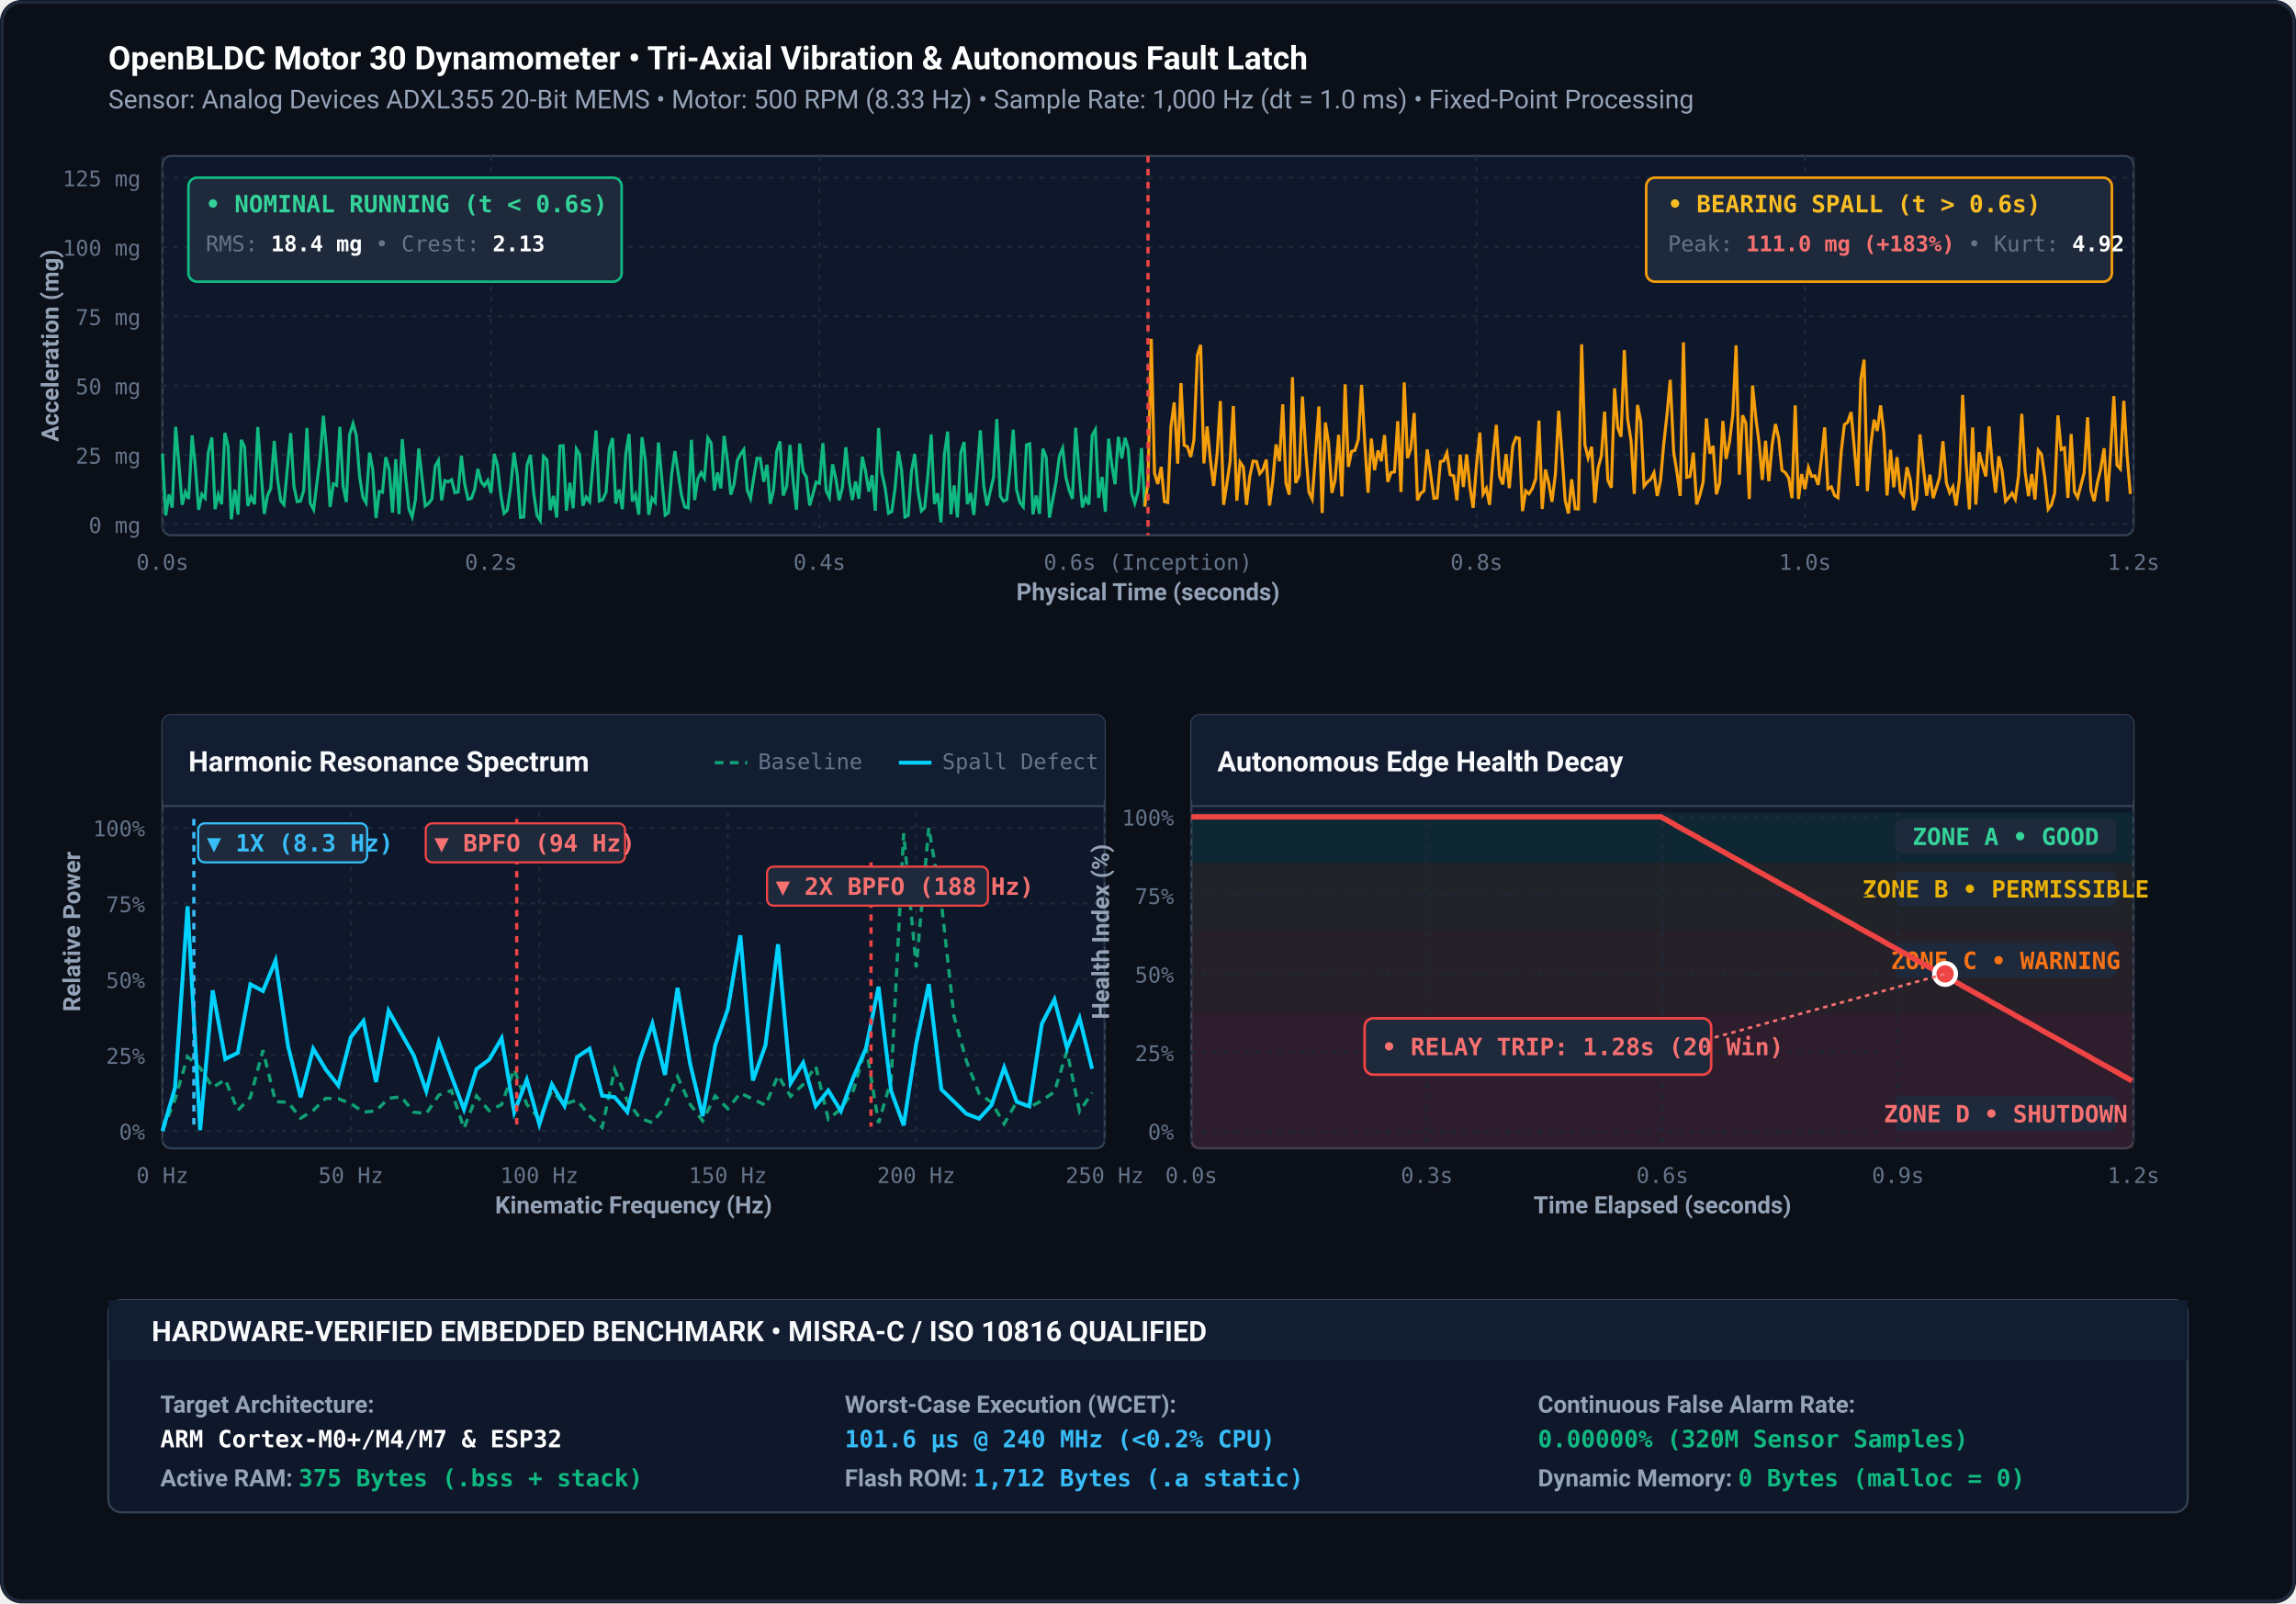
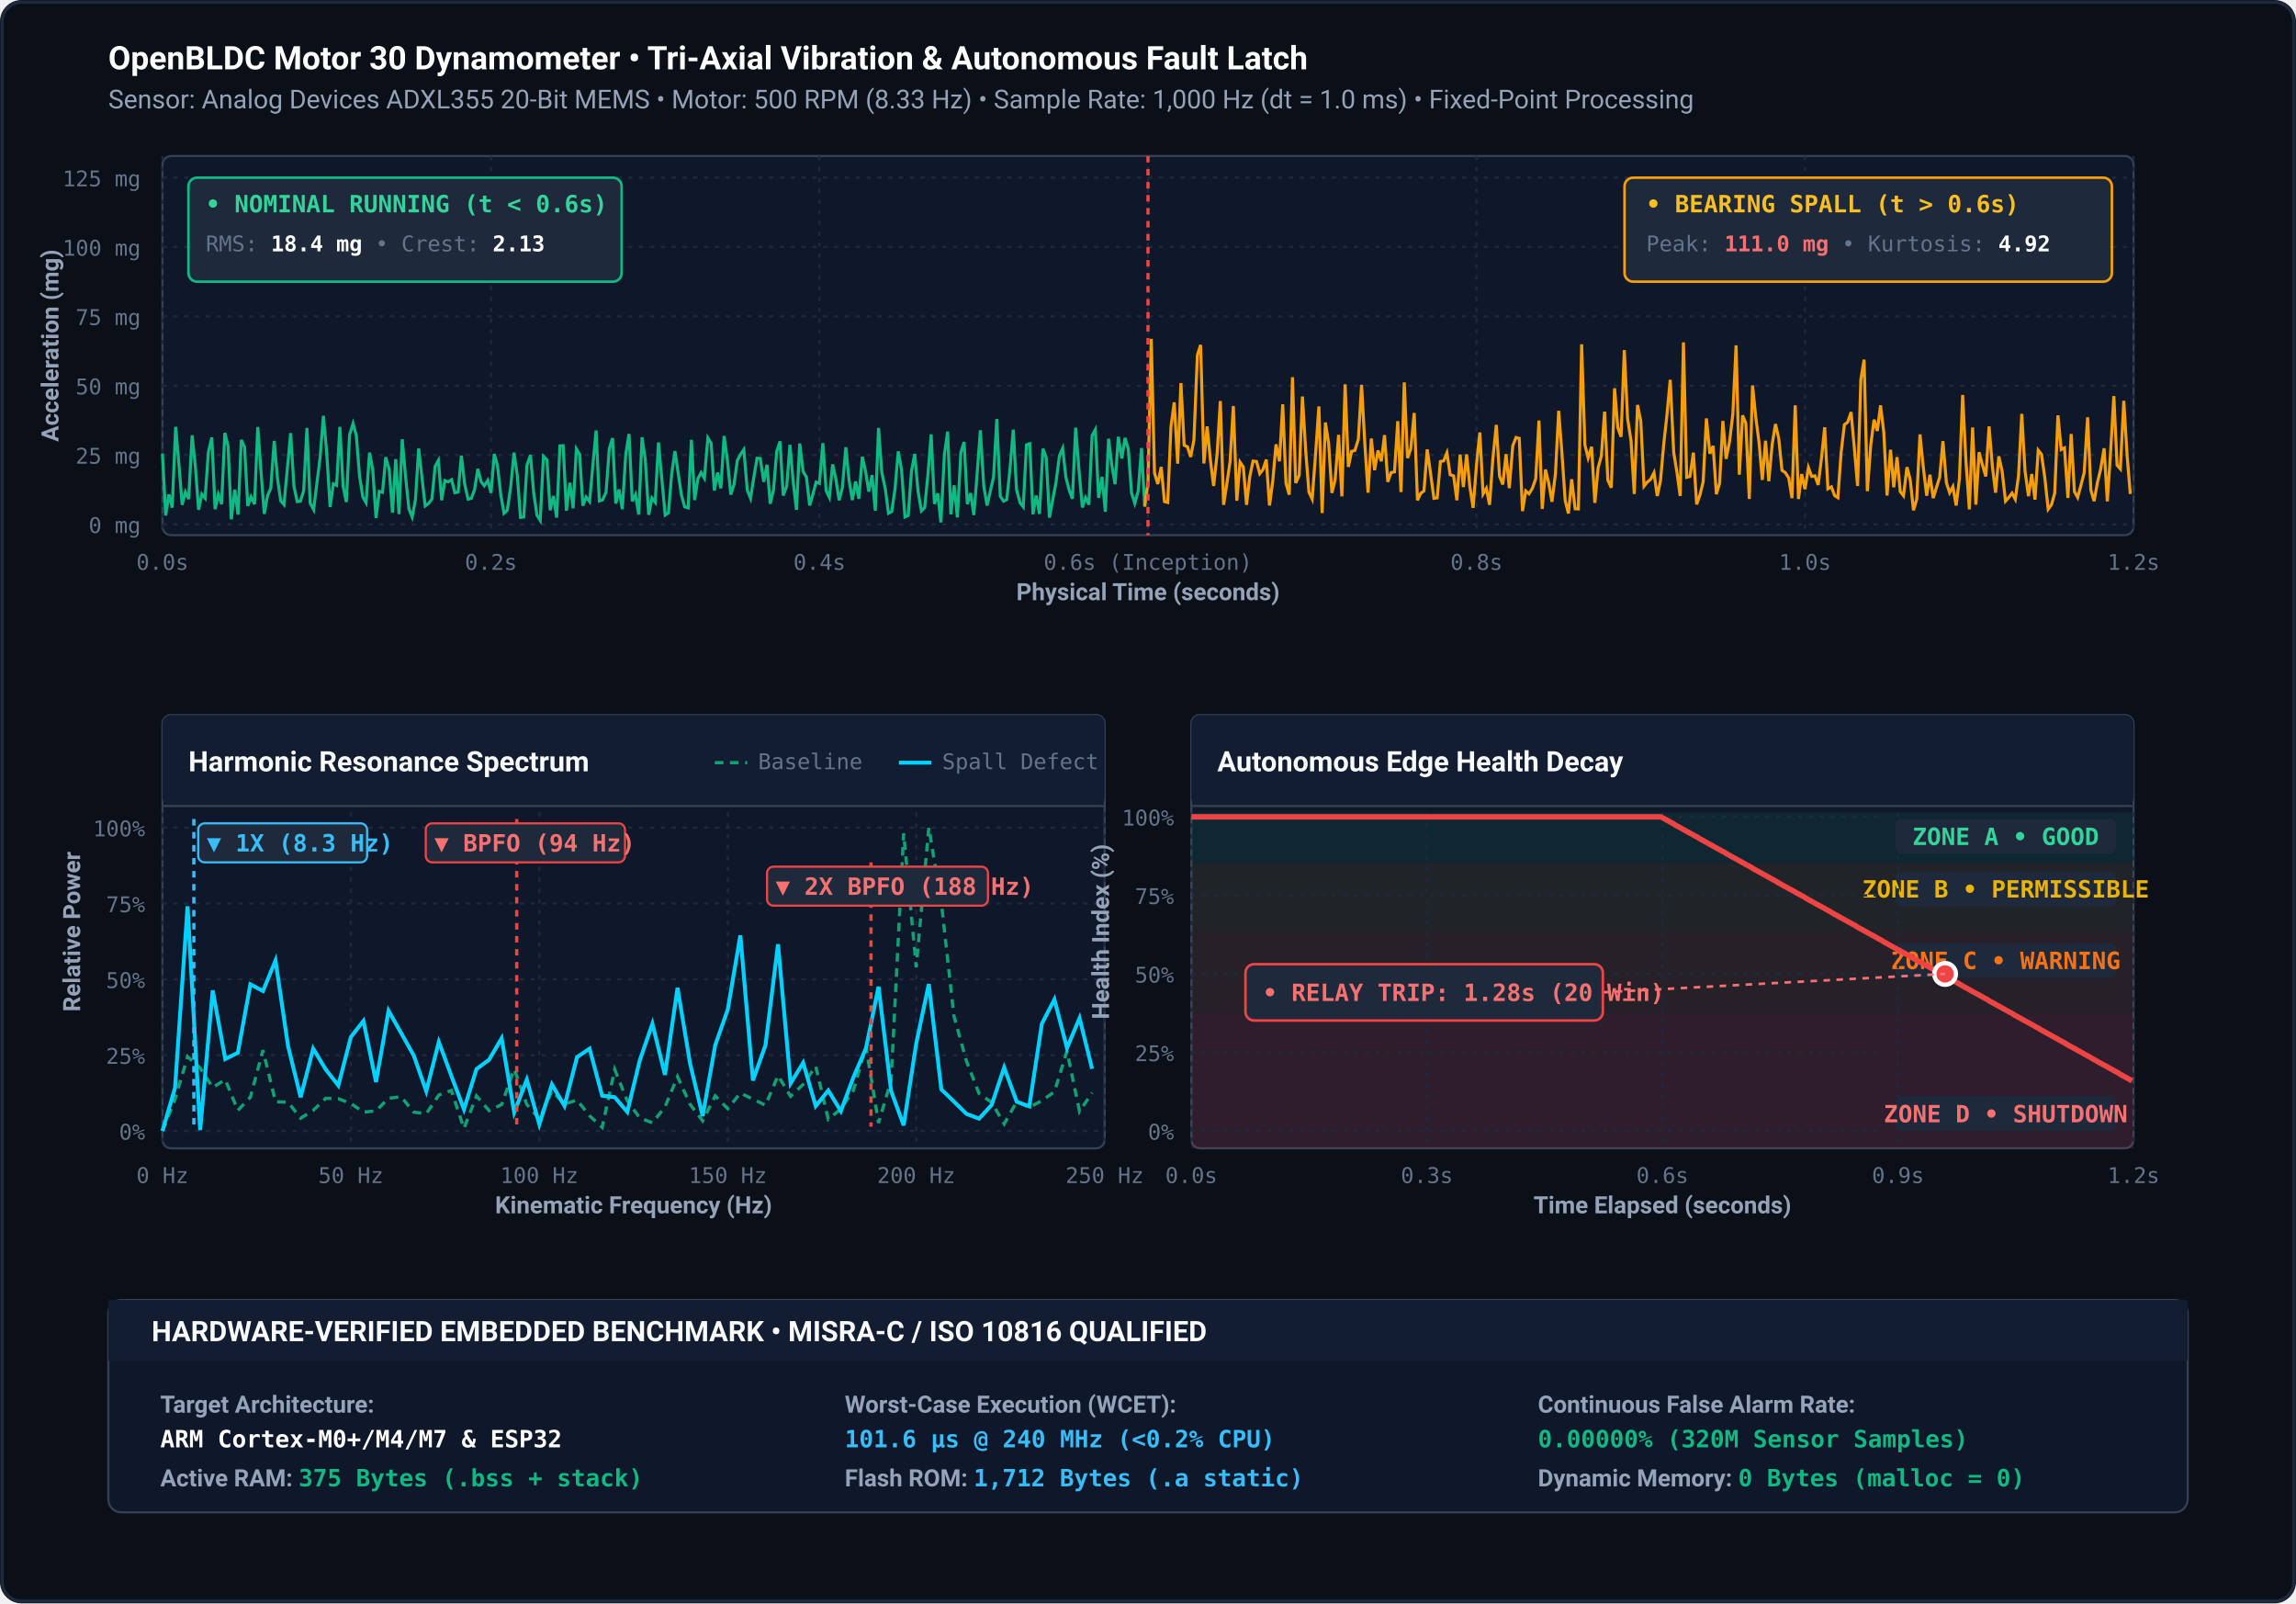
<svg xmlns="http://www.w3.org/2000/svg" viewBox="0 0 1060 740" width="1060" height="740">
  <defs>
    <style>
    .bg { fill: #0b0f17; }
    .panel-bg { fill: #0f172a; stroke: #334155; stroke-width: 1; }
    .grid { stroke: #1e293b; stroke-width: 1; stroke-dasharray: 2 3; }
    .txt-title { font-family: -apple-system, BlinkMacSystemFont, "Segoe UI", Roboto, sans-serif; font-size: 15px; font-weight: 700; fill: #ffffff; }
    .txt-sub { font-family: -apple-system, BlinkMacSystemFont, "Segoe UI", Roboto, sans-serif; font-size: 12px; fill: #94a3b8; }
    .txt-panel-head { font-family: -apple-system, BlinkMacSystemFont, "Segoe UI", Roboto, sans-serif; font-size: 13px; font-weight: 700; fill: #f8fafc; }
    .txt-axis-label { font-family: -apple-system, BlinkMacSystemFont, "Segoe UI", Roboto, sans-serif; font-size: 11px; font-weight: 600; fill: #94a3b8; }
    .txt-tick { font-family: "IBM Plex Mono", Menlo, Consolas, monospace; font-size: 10px; fill: #64748b; }
    .txt-val-bold { font-family: "IBM Plex Mono", Menlo, Consolas, monospace; font-size: 11px; font-weight: 600; }
    .trace-norm { stroke: #10b981; stroke-width: 1.4; fill: none; }
    .trace-fault { stroke: #f59e0b; stroke-width: 1.4; fill: none; }
    .trace-fft-norm { stroke: #10b981; stroke-width: 1.5; stroke-dasharray: 4 3; fill: none; opacity: 0.85; }
    .trace-fft-fault { stroke: #00d2ff; stroke-width: 1.8; fill: none; }
    .trace-health { stroke: #ef4444; stroke-width: 2.5; fill: none; }
    .marker-trip { stroke: #ef4444; stroke-width: 1.5; stroke-dasharray: 3 3; }
    .marker-event { stroke: #38bdf8; stroke-width: 1.5; stroke-dasharray: 3 3; }
  </style>
  </defs>
  <rect width="1060" height="740" class="bg" rx="10" />
  <rect x="1" y="1" width="1058" height="738" fill="none" stroke="#1e293b" stroke-width="1.5" rx="9" />
  <text x="50" y="32" class="txt-title">OpenBLDC Motor 30 Dynamometer • Tri-Axial Vibration &amp; Autonomous Fault Latch</text>
  <text x="50" y="50" class="txt-sub">Sensor: Analog Devices ADXL355 20-Bit MEMS • Motor: 500 RPM (8.33 Hz) • Sample Rate: 1,000 Hz (dt = 1.0 ms) • Fixed-Point Processing</text>
  <rect x="75" y="72" width="910" height="175" class="panel-bg" rx="4" />
  <line x1="75" y1="242.0" x2="985" y2="242.0" class="grid" />
  <text x="65" y="246.0" class="txt-tick" text-anchor="end">0 mg</text>
  <line x1="75" y1="210.0" x2="985" y2="210.0" class="grid" />
  <text x="65" y="214.0" class="txt-tick" text-anchor="end">25 mg</text>
  <line x1="75" y1="178.0" x2="985" y2="178.0" class="grid" />
  <text x="65" y="182.0" class="txt-tick" text-anchor="end">50 mg</text>
  <line x1="75" y1="146.0" x2="985" y2="146.0" class="grid" />
  <text x="65" y="150.0" class="txt-tick" text-anchor="end">75 mg</text>
  <line x1="75" y1="114.0" x2="985" y2="114.0" class="grid" />
  <text x="65" y="118.0" class="txt-tick" text-anchor="end">100 mg</text>
  <line x1="75" y1="82.0" x2="985" y2="82.0" class="grid" />
  <text x="65" y="86.0" class="txt-tick" text-anchor="end">125 mg</text>
  <line x1="75.0" y1="72" x2="75.0" y2="247" class="grid" />
  <text x="75.0" y="263" class="txt-tick" text-anchor="middle">0.0s</text>
  <line x1="226.667" y1="72" x2="226.667" y2="247" class="grid" />
  <text x="226.667" y="263" class="txt-tick" text-anchor="middle">0.2s</text>
  <line x1="378.333" y1="72" x2="378.333" y2="247" class="grid" />
  <text x="378.333" y="263" class="txt-tick" text-anchor="middle">0.4s</text>
  <line x1="530.0" y1="72" x2="530.0" y2="247" class="grid" />
  <text x="530.0" y="263" class="txt-tick" text-anchor="middle">0.6s (Inception)</text>
  <line x1="681.667" y1="72" x2="681.667" y2="247" class="grid" />
  <text x="681.667" y="263" class="txt-tick" text-anchor="middle">0.8s</text>
  <line x1="833.333" y1="72" x2="833.333" y2="247" class="grid" />
  <text x="833.333" y="263" class="txt-tick" text-anchor="middle">1.0s</text>
  <line x1="985.0" y1="72" x2="985.0" y2="247" class="grid" />
  <text x="985.0" y="263" class="txt-tick" text-anchor="middle">1.2s</text>
  <text x="27" y="159.5" class="txt-axis-label" transform="rotate(-90 27 159.5)" text-anchor="middle">Acceleration (mg)</text>
  <text x="530.0" y="277" class="txt-axis-label" text-anchor="middle">Physical Time (seconds)</text>
  <polyline points="75.0,209.4 76.5,237.9 78.0,228.2 79.5,234.3 81.1,197.0 82.6,214.1 84.1,233.0 85.6,227.1 87.1,230.3 88.7,200.9 90.2,215.4 91.7,235.3 93.2,228.1 94.7,229.9 96.2,208.7 97.8,201.9 99.3,235.0 100.8,228.2 102.3,232.7 103.8,199.8 105.3,205.9 106.8,239.7 108.4,226.0 109.9,237.5 111.4,203.0 112.9,206.3 114.4,233.5 115.9,229.3 117.5,232.7 119.0,197.1 120.5,217.6 122.0,237.2 123.5,228.8 125.0,225.4 126.6,203.5 128.1,220.8 129.6,231.1 131.1,232.9 132.6,216.9 134.2,199.9 135.7,224.4 137.2,231.5 138.7,231.3 140.2,226.5 141.7,197.5 143.2,232.2 144.8,235.2 146.3,223.0 147.8,211.0 149.3,191.9 150.8,208.4 152.4,234.0 153.9,223.3 155.4,224.0 156.9,197.0 158.4,224.5 159.9,231.7 161.4,200.6 163.0,195.5 164.5,201.0 166.0,219.7 167.5,229.4 169.0,232.0 170.6,208.9 172.1,216.8 173.6,239.1 175.1,226.8 176.6,227.2 178.1,211.0 179.7,216.7 181.2,236.6 182.7,211.9 184.2,237.3 185.7,202.7 187.2,219.6 188.8,234.9 190.3,238.6 191.8,230.6 193.3,207.0 194.8,220.3 196.3,233.5 197.9,232.3 199.4,230.3 200.9,215.2 202.4,212.5 203.9,230.9 205.4,221.8 206.9,222.4 208.5,221.4 210.0,227.4 211.5,227.1 213.0,210.3 214.5,223.3 216.1,230.4 217.6,230.0 219.1,226.0 220.6,216.4 222.1,222.3 223.6,224.2 225.2,221.7 226.7,227.5 228.2,209.5 229.7,215.0 231.2,228.4 232.7,236.9 234.2,235.5 235.8,224.5 237.3,208.9 238.8,219.2 240.3,238.8 241.8,238.6 243.3,214.7 244.9,210.0 246.4,227.5 247.9,237.8 249.4,240.2 250.9,210.6 252.5,212.2 254.0,235.5 255.5,228.9 257.0,238.9 258.5,205.8 260.0,205.7 261.5,235.7 263.1,222.8 264.6,234.6 266.1,207.2 267.6,209.7 269.1,233.4 270.6,229.4 272.2,231.5 273.7,214.8 275.2,198.7 276.7,231.2 278.2,230.7 279.8,227.2 281.3,207.1 282.8,202.2 284.3,232.4 285.8,225.9 287.3,235.0 288.9,209.6 290.4,200.3 291.9,231.4 293.4,228.3 294.9,237.5 296.4,201.8 297.9,212.1 299.5,237.6 301.0,229.9 302.5,231.8 304.0,204.2 305.5,220.5 307.1,237.7 308.6,236.7 310.1,218.7 311.6,208.2 313.1,218.4 314.6,228.5 316.1,233.9 317.7,234.4 319.2,203.0 320.7,230.8 322.2,220.9 323.7,218.1 325.2,220.7 326.8,202.1 328.3,204.5 329.8,226.4 331.3,218.1 332.8,225.4 334.3,201.2 335.9,213.2 337.4,228.3 338.9,223.5 340.4,212.5 341.9,209.7 343.4,207.5 345.0,226.2 346.5,230.0 348.0,220.4 349.5,211.5 351.0,211.6 352.6,222.4 354.1,214.5 355.6,232.5 357.1,226.2 358.6,208.3 360.1,203.7 361.6,228.7 363.2,224.4 364.7,205.3 366.2,222.4 367.7,235.3 369.2,204.7 370.8,217.7 372.3,220.2 373.8,233.3 375.3,228.1 376.8,222.5 378.3,223.1 379.9,204.5 381.4,226.5 382.9,229.6 384.4,214.3 385.9,221.1 387.4,230.9 388.9,225.1 390.5,206.4 392.0,221.7 393.5,230.8 395.0,222.2 396.5,230.2 398.1,210.8 399.6,217.5 401.1,226.9 402.6,219.3 404.1,235.7 405.6,197.5 407.1,218.1 408.7,225.5 410.2,236.9 411.7,236.1 413.2,225.7 414.7,208.3 416.2,216.7 417.8,238.6 419.3,237.9 420.8,217.5 422.3,209.5 423.8,226.5 425.4,235.8 426.9,234.3 428.4,219.0 429.9,200.5 431.4,232.6 432.9,227.7 434.4,241.1 436.0,209.8 437.5,199.2 439.0,237.4 440.5,224.0 442.0,238.8 443.6,208.8 445.1,204.0 446.6,232.7 448.1,227.6 449.6,237.7 451.1,218.9 452.6,198.6 454.2,224.5 455.7,233.3 457.2,226.7 458.7,220.2 460.2,193.4 461.8,229.0 463.3,231.3 464.8,230.6 466.3,216.2 467.8,198.3 469.3,225.9 470.9,232.0 472.4,233.9 473.9,205.3 475.4,204.8 476.9,237.4 478.4,228.7 479.9,237.2 481.5,207.1 483.0,211.1 484.5,238.9 486.0,230.8 487.5,222.8 489.1,210.4 490.6,206.9 492.1,220.3 493.6,226.2 495.1,230.2 496.6,197.4 498.2,217.6 499.7,234.2 501.2,229.7 502.7,232.9 504.2,201.0 505.7,198.3 507.2,229.8 508.8,220.1 510.3,236.2 511.8,202.5 513.3,214.7 514.8,223.5 516.3,201.6 517.9,211.6 519.4,202.1 520.9,207.2 522.4,227.5 523.9,232.3 525.5,226.5 527.0,206.8 528.5,233.8" class="trace-norm" />
  <polyline points="528.5,233.8 530.0,222.5 531.5,156.4 533.0,218.3 534.5,223.4 536.1,215.5 537.6,231.5 539.1,231.9 540.6,197.0 542.1,185.7 543.7,214.0 545.2,176.8 546.7,205.5 548.2,206.2 549.7,210.9 551.2,203.1 552.8,163.9 554.3,159.2 555.8,213.9 557.3,196.8 558.8,212.2 560.3,224.3 561.9,209.6 563.4,185.1 564.9,233.0 566.4,223.3 567.9,213.0 569.4,187.4 571.0,231.1 572.5,213.3 574.0,215.5 575.5,233.0 577.0,219.9 578.5,212.8 580.1,213.0 581.6,218.6 583.1,216.7 584.6,212.1 586.1,233.3 587.6,222.1 589.1,205.1 590.7,212.9 592.2,186.6 593.7,223.0 595.2,228.3 596.7,174.1 598.2,222.9 599.8,219.4 601.3,183.0 602.8,208.0 604.3,227.1 605.8,230.3 607.4,209.0 608.9,187.6 610.4,236.8 611.9,195.0 613.4,204.7 614.9,227.5 616.4,221.4 618.0,200.7 619.5,229.1 621.0,177.4 622.5,215.5 624.0,208.3 625.5,207.9 627.1,202.8 628.6,177.6 630.1,204.8 631.6,227.4 633.1,202.4 634.6,217.0 636.2,207.9 637.7,212.9 639.2,200.8 640.7,222.4 642.2,218.1 643.8,217.8 645.3,194.4 646.8,227.1 648.3,176.5 649.8,211.4 651.3,207.2 652.9,190.6 654.4,230.9 655.9,227.7 657.4,226.6 658.9,207.4 660.4,218.1 662.0,230.0 663.5,229.8 665.0,213.0 666.5,212.7 668.0,209.0 669.5,219.1 671.1,219.6 672.6,230.9 674.1,209.8 675.6,224.8 677.1,209.7 678.6,224.7 680.1,234.4 681.7,214.1 683.2,199.6 684.7,228.0 686.2,225.4 687.7,233.0 689.2,211.8 690.8,196.1 692.3,219.8 693.8,223.6 695.3,209.6 696.8,225.3 698.4,205.8 699.9,201.9 701.4,202.3 702.9,235.9 704.4,226.6 705.9,227.9 707.4,225.5 709.0,221.0 710.5,194.1 712.0,234.9 713.5,216.7 715.0,222.9 716.5,231.6 718.1,218.7 719.6,189.6 721.1,209.1 722.6,231.0 724.1,237.0 725.6,221.2 727.2,234.8 728.7,234.9 730.2,158.9 731.7,205.3 733.2,211.4 734.8,206.2 736.3,232.1 737.8,216.0 739.3,210.4 740.8,190.0 742.3,221.6 743.9,225.1 745.4,179.2 746.9,197.4 748.4,201.6 749.9,161.6 751.4,193.1 753.0,203.4 754.5,228.0 756.0,186.9 757.5,194.3 759.0,224.4 760.5,222.5 762.0,221.3 763.6,218.2 765.1,228.9 766.6,221.9 768.1,205.0 769.6,191.4 771.1,175.3 772.7,208.8 774.2,218.0 775.7,228.9 777.2,158.0 778.7,220.3 780.2,219.9 781.8,208.9 783.3,232.8 784.8,228.5 786.3,222.4 787.8,193.1 789.4,209.4 790.9,205.8 792.4,228.1 793.9,223.0 795.4,194.3 796.9,211.8 798.5,203.7 800.0,191.2 801.5,159.4 803.0,219.1 804.5,191.7 806.0,195.3 807.6,230.3 809.1,177.9 810.6,192.7 812.1,204.2 813.6,221.5 815.1,203.4 816.6,222.1 818.2,204.8 819.7,195.7 821.2,202.4 822.7,217.1 824.2,218.1 825.8,220.6 827.3,229.9 828.8,187.1 830.3,230.3 831.8,218.8 833.3,225.8 834.9,215.8 836.4,219.9 837.9,219.6 839.4,223.8 840.9,211.7 842.4,197.2 843.9,225.6 845.5,224.7 847.0,228.7 848.5,229.7 850.0,208.8 851.5,196.0 853.0,194.9 854.6,190.2 856.1,206.9 857.6,224.3 859.1,175.1 860.6,166.0 862.1,226.7 863.7,205.2 865.2,193.7 866.7,198.9 868.2,187.1 869.7,199.6 871.2,228.7 872.8,207.6 874.3,224.9 875.8,211.0 877.3,226.9 878.8,228.8 880.4,215.6 881.9,221.4 883.4,235.5 884.9,230.4 886.4,200.5 887.9,215.3 889.5,228.8 891.0,219.1 892.5,229.9 894.0,225.0 895.5,220.2 897.0,203.6 898.6,222.8 900.1,227.4 901.6,224.6 903.1,233.3 904.6,221.1 906.1,182.3 907.6,212.5 909.2,235.1 910.7,197.3 912.2,232.9 913.7,208.7 915.2,214.5 916.8,219.9 918.3,196.8 919.8,215.0 921.3,227.4 922.8,210.6 924.3,217.3 925.9,231.3 927.4,229.6 928.9,227.6 930.4,230.4 931.9,219.5 933.4,191.0 934.9,217.4 936.5,229.0 938.0,218.8 939.5,230.6 941.0,207.8 942.5,209.7 944.0,220.2 945.6,235.0 947.1,233.0 948.6,227.6 950.1,191.7 951.6,207.5 953.1,206.7 954.7,229.8 956.2,200.3 957.7,226.9 959.2,229.6 960.7,224.0 962.2,218.2 963.8,192.6 965.3,226.2 966.8,231.3 968.3,222.8 969.8,216.6 971.4,206.9 972.9,231.4 974.4,208.7 975.9,182.8 977.4,214.7 978.9,216.4 980.5,185.0 982.0,209.9 983.5,228.0" class="trace-fault" />
  <line x1="530.0" y1="72" x2="530.0" y2="247" class="marker-trip" />
  <rect x="87" y="82" width="200" height="48" fill="#1e293b" stroke="#10b981" stroke-width="1.2" rx="4" />
  <text x="95" y="98" class="txt-val-bold" fill="#34d399">• NOMINAL RUNNING (t &lt; 0.6s)</text>
  <text x="95" y="116" class="txt-tick" fill="#cbd5e1">RMS: <tspan fill="#ffffff" font-weight="600">18.4 mg</tspan> • Crest: <tspan fill="#ffffff" font-weight="600">2.13</tspan>
  </text>
-   <rect x="760" y="82" width="215" height="48" fill="#1e293b" stroke="#f59e0b" stroke-width="1.2" rx="4" />
-   <text x="770" y="98" class="txt-val-bold" fill="#fbbf24">• BEARING SPALL (t &gt; 0.6s)</text>
-   <text x="770" y="116" class="txt-tick" fill="#cbd5e1">Peak: <tspan fill="#f87171" font-weight="600">111.0 mg (+183%)</tspan> • Kurt: <tspan fill="#ffffff" font-weight="600">4.92</tspan>
+   <rect x="750" y="82" width="225" height="48" fill="#1e293b" stroke="#f59e0b" stroke-width="1.2" rx="4" />
+   <text x="760" y="98" class="txt-val-bold" fill="#fbbf24">• BEARING SPALL (t &gt; 0.6s)</text>
+   <text x="760" y="116" class="txt-tick" fill="#cbd5e1">Peak: <tspan fill="#f87171" font-weight="600">111.0 mg</tspan> • Kurtosis: <tspan fill="#ffffff" font-weight="600">4.92</tspan>
  </text>
  <rect x="75" y="330" width="435" height="200" class="panel-bg" rx="4" />
  <line x1="75.0" y1="375" x2="75.0" y2="530" class="grid" />
  <text x="75.0" y="546" class="txt-tick" text-anchor="middle">0 Hz</text>
  <line x1="162.0" y1="375" x2="162.0" y2="530" class="grid" />
  <text x="162.0" y="546" class="txt-tick" text-anchor="middle">50 Hz</text>
  <line x1="249.0" y1="375" x2="249.0" y2="530" class="grid" />
  <text x="249.0" y="546" class="txt-tick" text-anchor="middle">100 Hz</text>
  <line x1="336.0" y1="375" x2="336.0" y2="530" class="grid" />
  <text x="336.0" y="546" class="txt-tick" text-anchor="middle">150 Hz</text>
  <line x1="423.0" y1="375" x2="423.0" y2="530" class="grid" />
  <text x="423.0" y="546" class="txt-tick" text-anchor="middle">200 Hz</text>
  <line x1="510.0" y1="375" x2="510.0" y2="530" class="grid" />
  <text x="510.0" y="546" class="txt-tick" text-anchor="middle">250 Hz</text>
  <line x1="75" y1="522.0" x2="510" y2="522.0" class="grid" />
  <text x="67" y="526.0" class="txt-tick" text-anchor="end">0%</text>
  <line x1="75" y1="487.0" x2="510" y2="487.0" class="grid" />
  <text x="67" y="491.0" class="txt-tick" text-anchor="end">25%</text>
  <line x1="75" y1="452.0" x2="510" y2="452.0" class="grid" />
  <text x="67" y="456.0" class="txt-tick" text-anchor="end">50%</text>
  <line x1="75" y1="417.0" x2="510" y2="417.0" class="grid" />
  <text x="67" y="421.0" class="txt-tick" text-anchor="end">75%</text>
  <line x1="75" y1="382.0" x2="510" y2="382.0" class="grid" />
  <text x="67" y="386.0" class="txt-tick" text-anchor="end">100%</text>
  <text x="292.5" y="560" class="txt-axis-label" text-anchor="middle">Kinematic Frequency (Hz)</text>
  <text x="37" y="430.0" class="txt-axis-label" transform="rotate(-90 37 430.0)" text-anchor="middle">Relative Power</text>
  <rect x="75" y="330" width="435" height="42" fill="#131d31" rx="4" />
  <line x1="75" y1="372" x2="510" y2="372" stroke="#334155" stroke-width="1" />
  <text x="87" y="356" class="txt-panel-head">Harmonic Resonance Spectrum</text>
  <line x1="330" y1="352" x2="345" y2="352" class="trace-fft-norm" />
  <text x="350" y="355" class="txt-tick" fill="#10b981">Baseline</text>
  <line x1="415" y1="352" x2="430" y2="352" class="trace-fft-fault" />
  <text x="435" y="355" class="txt-tick" fill="#00d2ff">Spall Defect</text>
  <polyline points="75.0,522.0 80.8,507.4 86.6,487.7 92.4,492.9 98.2,501.9 104.0,498.3 109.8,512.5 115.6,506.4 121.4,484.7 127.2,508.5 133.0,508.7 138.8,516.1 144.6,512.5 150.4,506.9 156.2,507.1 162.0,509.3 167.8,513.3 173.6,512.7 179.4,506.9 185.2,506.2 191.0,513.3 196.8,514.0 202.6,505.4 208.4,503.3 214.2,520.8 220.0,505.8 225.8,512.6 231.6,509.8 237.4,493.4 243.2,509.7 249.0,516.4 254.8,503.5 260.6,509.6 266.4,507.7 272.2,515.0 278.0,520.3 283.8,493.6 289.6,508.1 295.4,516.0 301.2,518.2 307.0,510.9 312.8,496.9 318.6,509.7 324.4,517.3 330.2,505.8 336.0,511.7 341.8,504.5 347.6,507.3 353.4,510.1 359.2,496.4 365.0,506.0 370.8,500.5 376.6,492.1 382.4,516.6 388.2,511.8 394.0,503.3 399.8,483.0 405.6,518.3 411.4,498.6 417.2,384.6 423.0,446.4 428.8,382.0 434.6,416.6 440.4,468.9 446.2,489.8 452.0,504.7 457.8,508.8 463.6,518.7 469.4,508.5 475.2,511.1 481.0,508.0 486.8,503.9 492.6,485.1 498.4,513.0 504.2,504.3" class="trace-fft-norm" />
  <polyline points="75.0,522.0 80.8,502.1 86.6,418.3 92.4,521.6 98.2,457.1 104.0,488.8 109.8,485.9 115.6,454.3 121.4,457.4 127.2,443.3 133.0,482.9 138.8,506.4 144.6,484.0 150.4,493.6 156.2,501.0 162.0,478.6 167.8,471.2 173.6,499.4 179.4,466.5 185.2,476.8 191.0,487.1 196.8,503.6 202.6,480.9 208.4,496.6 214.2,512.0 220.0,493.4 225.8,489.1 231.6,479.2 237.4,513.4 243.2,498.3 249.0,518.9 254.8,500.5 260.6,510.4 266.4,487.9 272.2,484.0 278.0,505.7 283.8,506.4 289.6,513.2 295.4,489.3 301.2,472.5 307.0,496.1 312.8,455.9 318.6,490.9 324.4,515.1 330.2,482.4 336.0,465.9 341.8,431.7 347.6,498.7 353.4,482.4 359.2,435.8 365.0,500.0 370.8,490.5 376.6,510.5 382.4,503.3 388.2,512.8 394.0,497.2 399.8,483.8 405.6,455.4 411.4,503.5 417.2,519.4 423.0,481.6 428.8,454.2 434.6,502.8 440.4,508.4 446.2,514.1 452.0,516.3 457.8,510.0 463.6,492.7 469.4,508.5 475.2,510.6 481.0,472.5 486.8,461.3 492.6,483.7 498.4,469.9 504.2,493.3" class="trace-fft-fault" />
  <line x1="89.494" y1="378" x2="89.494" y2="520" class="marker-event" />
  <rect x="91.494" y="380" width="78" height="18" fill="#1e293b" stroke="#38bdf8" rx="3" />
  <text x="95.494" y="393" class="txt-val-bold" font-size="9" fill="#38bdf8">▼ 1X (8.3 Hz)</text>
  <line x1="238.56" y1="378" x2="238.56" y2="520" class="marker-trip" />
  <rect x="196.56" y="380" width="92" height="18" fill="#1e293b" stroke="#ef4444" rx="3" />
  <text x="200.56" y="393" class="txt-val-bold" font-size="9" fill="#f87171">▼ BPFO (94 Hz)</text>
  <line x1="402.12" y1="398" x2="402.12" y2="520" class="marker-trip" />
  <rect x="354.12" y="400" width="102" height="18" fill="#1e293b" stroke="#ef4444" rx="3" />
  <text x="358.12" y="413" class="txt-val-bold" font-size="9" fill="#f87171">▼ 2X BPFO (188 Hz)</text>
  <rect x="550" y="330" width="435" height="200" class="panel-bg" rx="4" />
  <rect x="550" y="375" width="435" height="23.25" fill="rgba(16, 185, 129, 0.10)" />
  <rect x="550" y="398.25" width="435" height="31.0" fill="rgba(234, 179, 8, 0.08)" />
  <rect x="550" y="429.25" width="435" height="38.75" fill="rgba(249, 115, 22, 0.10)" />
  <rect x="550" y="468.0" width="435" height="62.0" fill="rgba(239, 68, 68, 0.14)" />
  <rect x="875" y="378" width="102" height="16" fill="#1e293b" rx="3" />
  <text x="926" y="390" class="txt-val-bold" font-size="8.5" fill="#34d399" text-anchor="middle">ZONE A • GOOD</text>
  <rect x="875" y="402.25" width="102" height="16" fill="#1e293b" rx="3" />
  <text x="926" y="414.25" class="txt-val-bold" font-size="8.5" fill="#eab308" text-anchor="middle">ZONE B • PERMISSIBLE</text>
  <rect x="875" y="435.25" width="102" height="16" fill="#1e293b" rx="3" />
  <text x="926" y="447.25" class="txt-val-bold" font-size="8.5" fill="#f97316" text-anchor="middle">ZONE C • WARNING</text>
  <rect x="875" y="506" width="102" height="16" fill="#1e293b" rx="3" />
  <text x="926" y="518" class="txt-val-bold" font-size="8.5" fill="#f87171" text-anchor="middle">ZONE D • SHUTDOWN</text>
  <line x1="550" y1="522.0" x2="870" y2="522.0" class="grid" />
  <text x="542" y="526.0" class="txt-tick" text-anchor="end">0%</text>
  <line x1="550" y1="485.75" x2="870" y2="485.75" class="grid" />
  <text x="542" y="489.75" class="txt-tick" text-anchor="end">25%</text>
  <line x1="550" y1="449.5" x2="870" y2="449.5" class="grid" />
  <text x="542" y="453.5" class="txt-tick" text-anchor="end">50%</text>
  <line x1="550" y1="413.25" x2="870" y2="413.25" class="grid" />
  <text x="542" y="417.25" class="txt-tick" text-anchor="end">75%</text>
  <line x1="550" y1="377.0" x2="870" y2="377.0" class="grid" />
  <text x="542" y="381.0" class="txt-tick" text-anchor="end">100%</text>
  <line x1="550.0" y1="375" x2="550.0" y2="530" class="grid" />
  <text x="550.0" y="546" class="txt-tick" text-anchor="middle">0.0s</text>
  <line x1="658.75" y1="375" x2="658.75" y2="530" class="grid" />
  <text x="658.75" y="546" class="txt-tick" text-anchor="middle">0.3s</text>
  <line x1="767.5" y1="375" x2="767.5" y2="530" class="grid" />
  <text x="767.5" y="546" class="txt-tick" text-anchor="middle">0.6s</text>
  <line x1="876.25" y1="375" x2="876.25" y2="530" class="grid" />
  <text x="876.25" y="546" class="txt-tick" text-anchor="middle">0.9s</text>
  <line x1="985.0" y1="375" x2="985.0" y2="530" class="grid" />
  <text x="985.0" y="546" class="txt-tick" text-anchor="middle">1.2s</text>
  <text x="767.5" y="560" class="txt-axis-label" text-anchor="middle">Time Elapsed (seconds)</text>
  <text x="512" y="430.0" class="txt-axis-label" transform="rotate(-90 512 430.0)" text-anchor="middle">Health Index (%)</text>
  <rect x="550" y="330" width="435" height="42" fill="#131d31" rx="4" />
  <line x1="550" y1="372" x2="985" y2="372" stroke="#334155" stroke-width="1" />
  <text x="562" y="356" class="txt-panel-head">Autonomous Edge Health Decay</text>
  <polyline points="550.0,377.0 550.7,377.0 551.5,377.0 552.2,377.0 552.9,377.0 553.6,377.0 554.4,377.0 555.1,377.0 555.8,377.0 556.5,377.0 557.2,377.0 558.0,377.0 558.7,377.0 559.4,377.0 560.1,377.0 560.9,377.0 561.6,377.0 562.3,377.0 563.0,377.0 563.8,377.0 564.5,377.0 565.2,377.0 566.0,377.0 566.7,377.0 567.4,377.0 568.1,377.0 568.9,377.0 569.6,377.0 570.3,377.0 571.0,377.0 571.8,377.0 572.5,377.0 573.2,377.0 573.9,377.0 574.6,377.0 575.4,377.0 576.1,377.0 576.8,377.0 577.5,377.0 578.3,377.0 579.0,377.0 579.7,377.0 580.5,377.0 581.2,377.0 581.9,377.0 582.6,377.0 583.4,377.0 584.1,377.0 584.8,377.0 585.5,377.0 586.2,377.0 587.0,377.0 587.7,377.0 588.4,377.0 589.1,377.0 589.9,377.0 590.6,377.0 591.3,377.0 592.0,377.0 592.8,377.0 593.5,377.0 594.2,377.0 595.0,377.0 595.7,377.0 596.4,377.0 597.1,377.0 597.9,377.0 598.6,377.0 599.3,377.0 600.0,377.0 600.8,377.0 601.5,377.0 602.2,377.0 602.9,377.0 603.6,377.0 604.4,377.0 605.1,377.0 605.8,377.0 606.5,377.0 607.3,377.0 608.0,377.0 608.7,377.0 609.5,377.0 610.2,377.0 610.9,377.0 611.6,377.0 612.4,377.0 613.1,377.0 613.8,377.0 614.5,377.0 615.2,377.0 616.0,377.0 616.7,377.0 617.4,377.0 618.1,377.0 618.9,377.0 619.6,377.0 620.3,377.0 621.0,377.0 621.8,377.0 622.5,377.0 623.2,377.0 624.0,377.0 624.7,377.0 625.4,377.0 626.1,377.0 626.9,377.0 627.6,377.0 628.3,377.0 629.0,377.0 629.8,377.0 630.5,377.0 631.2,377.0 631.9,377.0 632.6,377.0 633.4,377.0 634.1,377.0 634.8,377.0 635.5,377.0 636.3,377.0 637.0,377.0 637.7,377.0 638.5,377.0 639.2,377.0 639.9,377.0 640.6,377.0 641.4,377.0 642.1,377.0 642.8,377.0 643.5,377.0 644.2,377.0 645.0,377.0 645.7,377.0 646.4,377.0 647.1,377.0 647.9,377.0 648.6,377.0 649.3,377.0 650.0,377.0 650.8,377.0 651.5,377.0 652.2,377.0 653.0,377.0 653.7,377.0 654.4,377.0 655.1,377.0 655.9,377.0 656.6,377.0 657.3,377.0 658.0,377.0 658.8,377.0 659.5,377.0 660.2,377.0 660.9,377.0 661.6,377.0 662.4,377.0 663.1,377.0 663.8,377.0 664.5,377.0 665.3,377.0 666.0,377.0 666.7,377.0 667.5,377.0 668.2,377.0 668.9,377.0 669.6,377.0 670.4,377.0 671.1,377.0 671.8,377.0 672.5,377.0 673.2,377.0 674.0,377.0 674.7,377.0 675.4,377.0 676.1,377.0 676.9,377.0 677.6,377.0 678.3,377.0 679.0,377.0 679.8,377.0 680.5,377.0 681.2,377.0 682.0,377.0 682.7,377.0 683.4,377.0 684.1,377.0 684.9,377.0 685.6,377.0 686.3,377.0 687.0,377.0 687.8,377.0 688.5,377.0 689.2,377.0 689.9,377.0 690.6,377.0 691.4,377.0 692.1,377.0 692.8,377.0 693.5,377.0 694.3,377.0 695.0,377.0 695.7,377.0 696.5,377.0 697.2,377.0 697.9,377.0 698.6,377.0 699.4,377.0 700.1,377.0 700.8,377.0 701.5,377.0 702.2,377.0 703.0,377.0 703.7,377.0 704.4,377.0 705.1,377.0 705.9,377.0 706.6,377.0 707.3,377.0 708.0,377.0 708.8,377.0 709.5,377.0 710.2,377.0 711.0,377.0 711.7,377.0 712.4,377.0 713.1,377.0 713.9,377.0 714.6,377.0 715.3,377.0 716.0,377.0 716.8,377.0 717.5,377.0 718.2,377.0 718.9,377.0 719.6,377.0 720.4,377.0 721.1,377.0 721.8,377.0 722.5,377.0 723.3,377.0 724.0,377.0 724.7,377.0 725.5,377.0 726.2,377.0 726.9,377.0 727.6,377.0 728.4,377.0 729.1,377.0 729.8,377.0 730.5,377.0 731.2,377.0 732.0,377.0 732.7,377.0 733.4,377.0 734.1,377.0 734.9,377.0 735.6,377.0 736.3,377.0 737.0,377.0 737.8,377.0 738.5,377.0 739.2,377.0 740.0,377.0 740.7,377.0 741.4,377.0 742.1,377.0 742.9,377.0 743.6,377.0 744.3,377.0 745.0,377.0 745.8,377.0 746.5,377.0 747.2,377.0 747.9,377.0 748.6,377.0 749.4,377.0 750.1,377.0 750.8,377.0 751.5,377.0 752.3,377.0 753.0,377.0 753.7,377.0 754.5,377.0 755.2,377.0 755.9,377.0 756.6,377.0 757.4,377.0 758.1,377.0 758.8,377.0 759.5,377.0 760.2,377.0 761.0,377.0 761.7,377.0 762.4,377.0 763.1,377.0 763.9,377.0 764.6,377.0 765.3,377.0 766.0,377.0 766.8,377.0 767.5,377.4 768.2,377.8 769.0,378.2 769.7,378.6 770.4,379.0 771.1,379.4 771.9,379.8 772.6,380.2 773.3,380.7 774.0,381.1 774.8,381.5 775.5,381.9 776.2,382.3 776.9,382.7 777.6,383.1 778.4,383.5 779.1,383.9 779.8,384.3 780.5,384.7 781.3,385.1 782.0,385.5 782.7,385.9 783.5,386.3 784.2,386.7 784.9,387.2 785.6,387.6 786.4,388.0 787.1,388.4 787.8,388.8 788.5,389.2 789.2,389.6 790.0,390.0 790.7,390.4 791.4,390.8 792.1,391.2 792.9,391.6 793.6,392.0 794.3,392.4 795.0,392.8 795.8,393.2 796.5,393.6 797.2,394.1 798.0,394.5 798.7,394.9 799.4,395.3 800.1,395.7 800.9,396.1 801.6,396.5 802.3,396.9 803.0,397.3 803.8,397.7 804.5,398.1 805.2,398.5 805.9,398.9 806.6,399.3 807.4,399.7 808.1,400.1 808.8,400.5 809.5,401.0 810.3,401.4 811.0,401.8 811.7,402.2 812.5,402.6 813.2,403.0 813.9,403.4 814.6,403.8 815.3,404.2 816.1,404.6 816.8,405.0 817.5,405.4 818.2,405.8 819.0,406.2 819.7,406.6 820.4,407.0 821.1,407.5 821.9,407.9 822.6,408.3 823.3,408.7 824.0,409.1 824.8,409.5 825.5,409.9 826.2,410.3 827.0,410.7 827.7,411.1 828.4,411.5 829.1,411.9 829.8,412.3 830.6,412.7 831.3,413.1 832.0,413.5 832.8,413.9 833.5,414.4 834.2,414.8 834.9,415.2 835.6,415.6 836.4,416.0 837.1,416.4 837.8,416.8 838.5,417.2 839.3,417.6 840.0,418.0 840.7,418.4 841.5,418.8 842.2,419.2 842.9,419.6 843.6,420.0 844.3,420.4 845.1,420.8 845.8,421.3 846.5,421.7 847.2,422.1 848.0,422.5 848.7,422.9 849.4,423.3 850.1,423.7 850.9,424.1 851.6,424.5 852.3,424.9 853.0,425.3 853.8,425.7 854.5,426.1 855.2,426.5 856.0,426.9 856.7,427.3 857.4,427.8 858.1,428.2 858.8,428.6 859.6,429.0 860.3,429.4 861.0,429.8 861.8,430.2 862.5,430.6 863.2,431.0 863.9,431.4 864.7,431.8 865.4,432.2 866.1,432.6 866.8,433.0 867.5,433.4 868.3,433.8 869.0,434.2 869.7,434.7 870.5,435.1 871.2,435.5 871.9,435.9 872.6,436.3 873.3,436.7 874.1,437.1 874.8,437.5 875.5,437.9 876.2,438.3 877.0,438.7 877.7,439.1 878.4,439.5 879.2,439.9 879.9,440.3 880.6,440.7 881.3,441.1 882.0,441.6 882.8,442.0 883.5,442.4 884.2,442.8 885.0,443.2 885.7,443.6 886.4,444.0 887.1,444.4 887.8,444.8 888.6,445.2 889.3,445.6 890.0,446.0 890.8,446.4 891.5,446.8 892.2,447.2 892.9,447.6 893.7,448.1 894.4,448.5 895.1,448.9 895.8,449.3 896.5,449.7 897.3,450.1 898.0,450.5 898.7,450.9 899.5,451.3 900.2,451.7 900.9,452.1 901.6,452.5 902.4,452.9 903.1,453.3 903.8,453.7 904.5,454.1 905.2,454.5 906.0,455.0 906.7,455.4 907.4,455.8 908.2,456.2 908.9,456.6 909.6,457.0 910.3,457.4 911.0,457.8 911.8,458.2 912.5,458.6 913.2,459.0 914.0,459.4 914.7,459.8 915.4,460.2 916.1,460.6 916.9,461.0 917.6,461.4 918.3,461.9 919.0,462.3 919.8,462.7 920.5,463.1 921.2,463.5 921.9,463.9 922.7,464.3 923.4,464.7 924.1,465.1 924.8,465.5 925.5,465.9 926.3,466.3 927.0,466.7 927.7,467.1 928.5,467.5 929.2,467.9 929.9,468.4 930.6,468.8 931.4,469.2 932.1,469.6 932.8,470.0 933.5,470.4 934.2,470.8 935.0,471.2 935.7,471.6 936.4,472.0 937.2,472.4 937.9,472.8 938.6,473.2 939.3,473.6 940.0,474.0 940.8,474.4 941.5,474.8 942.2,475.3 943.0,475.7 943.7,476.1 944.4,476.5 945.1,476.9 945.9,477.3 946.6,477.7 947.3,478.1 948.0,478.5 948.8,478.9 949.5,479.3 950.2,479.7 950.9,480.1 951.6,480.5 952.4,480.9 953.1,481.3 953.8,481.7 954.5,482.2 955.3,482.6 956.0,483.0 956.7,483.4 957.5,483.8 958.2,484.2 958.9,484.6 959.6,485.0 960.4,485.4 961.1,485.8 961.8,486.2 962.5,486.6 963.2,487.0 964.0,487.4 964.7,487.8 965.4,488.2 966.1,488.7 966.9,489.1 967.6,489.5 968.3,489.9 969.0,490.3 969.8,490.7 970.5,491.1 971.2,491.5 972.0,491.9 972.7,492.3 973.4,492.7 974.1,493.1 974.9,493.5 975.6,493.9 976.3,494.3 977.0,494.7 977.8,495.1 978.5,495.6 979.2,496.0 979.9,496.4 980.6,496.8 981.4,497.2 982.1,497.6 982.8,498.0 983.5,498.4 984.3,498.8" class="trace-health" />
  <circle cx="898.0" cy="449.5" r="5" fill="#ef4444" stroke="#ffffff" stroke-width="2" />
-   <line x1="780" y1="482" x2="898.0" y2="449.5" stroke="#f87171" stroke-width="1.2" stroke-dasharray="2 2" />
-   <rect x="630" y="470" width="160" height="26" fill="#1e293b" stroke="#ef4444" stroke-width="1.2" rx="4" />
-   <text x="638" y="487" class="txt-val-bold" font-size="10" fill="#f87171">• RELAY TRIP: 1.28s (20 Win)</text>
+   <line x1="740" y1="458" x2="898.0" y2="449.5" stroke="#f87171" stroke-width="1.2" stroke-dasharray="3 3" />
+   <rect x="575" y="445" width="165" height="26" fill="#1e293b" stroke="#ef4444" stroke-width="1.2" rx="4" />
+   <text x="583" y="462" class="txt-val-bold" font-size="10" fill="#f87171">• RELAY TRIP: 1.28s (20 Win)</text>
  <g transform="translate(50, 600)">
    <rect width="960" height="98" fill="#0f172a" stroke="#334155" stroke-width="1" rx="6" />
    <rect width="960" height="28" fill="#131d31" rx="5 5 0 0" />
    <text x="20" y="19" class="txt-panel-head" font-size="11">HARDWARE-VERIFIED EMBEDDED BENCHMARK • MISRA-C / ISO 10816 QUALIFIED</text>
    <text x="24" y="52" class="txt-axis-label">Target Architecture:</text>
    <text x="24" y="68" class="txt-val-bold" fill="#ffffff">ARM Cortex-M0+/M4/M7 &amp; ESP32</text>
    <text x="24" y="86" class="txt-axis-label">Active RAM: <tspan class="txt-val-bold" fill="#10b981">375 Bytes (.bss + stack)</tspan>
    </text>
    <text x="340" y="52" class="txt-axis-label">Worst-Case Execution (WCET):</text>
    <text x="340" y="68" class="txt-val-bold" fill="#38bdf8">101.6 µs @ 240 MHz (&lt;0.2% CPU)</text>
    <text x="340" y="86" class="txt-axis-label">Flash ROM: <tspan class="txt-val-bold" fill="#38bdf8">1,712 Bytes (.a static)</tspan>
    </text>
    <text x="660" y="52" class="txt-axis-label">Continuous False Alarm Rate:</text>
    <text x="660" y="68" class="txt-val-bold" fill="#10b981">0.00000% (320M Sensor Samples)</text>
    <text x="660" y="86" class="txt-axis-label">Dynamic Memory: <tspan class="txt-val-bold" fill="#10b981">0 Bytes (malloc = 0)</tspan>
    </text>
  </g>
</svg>
